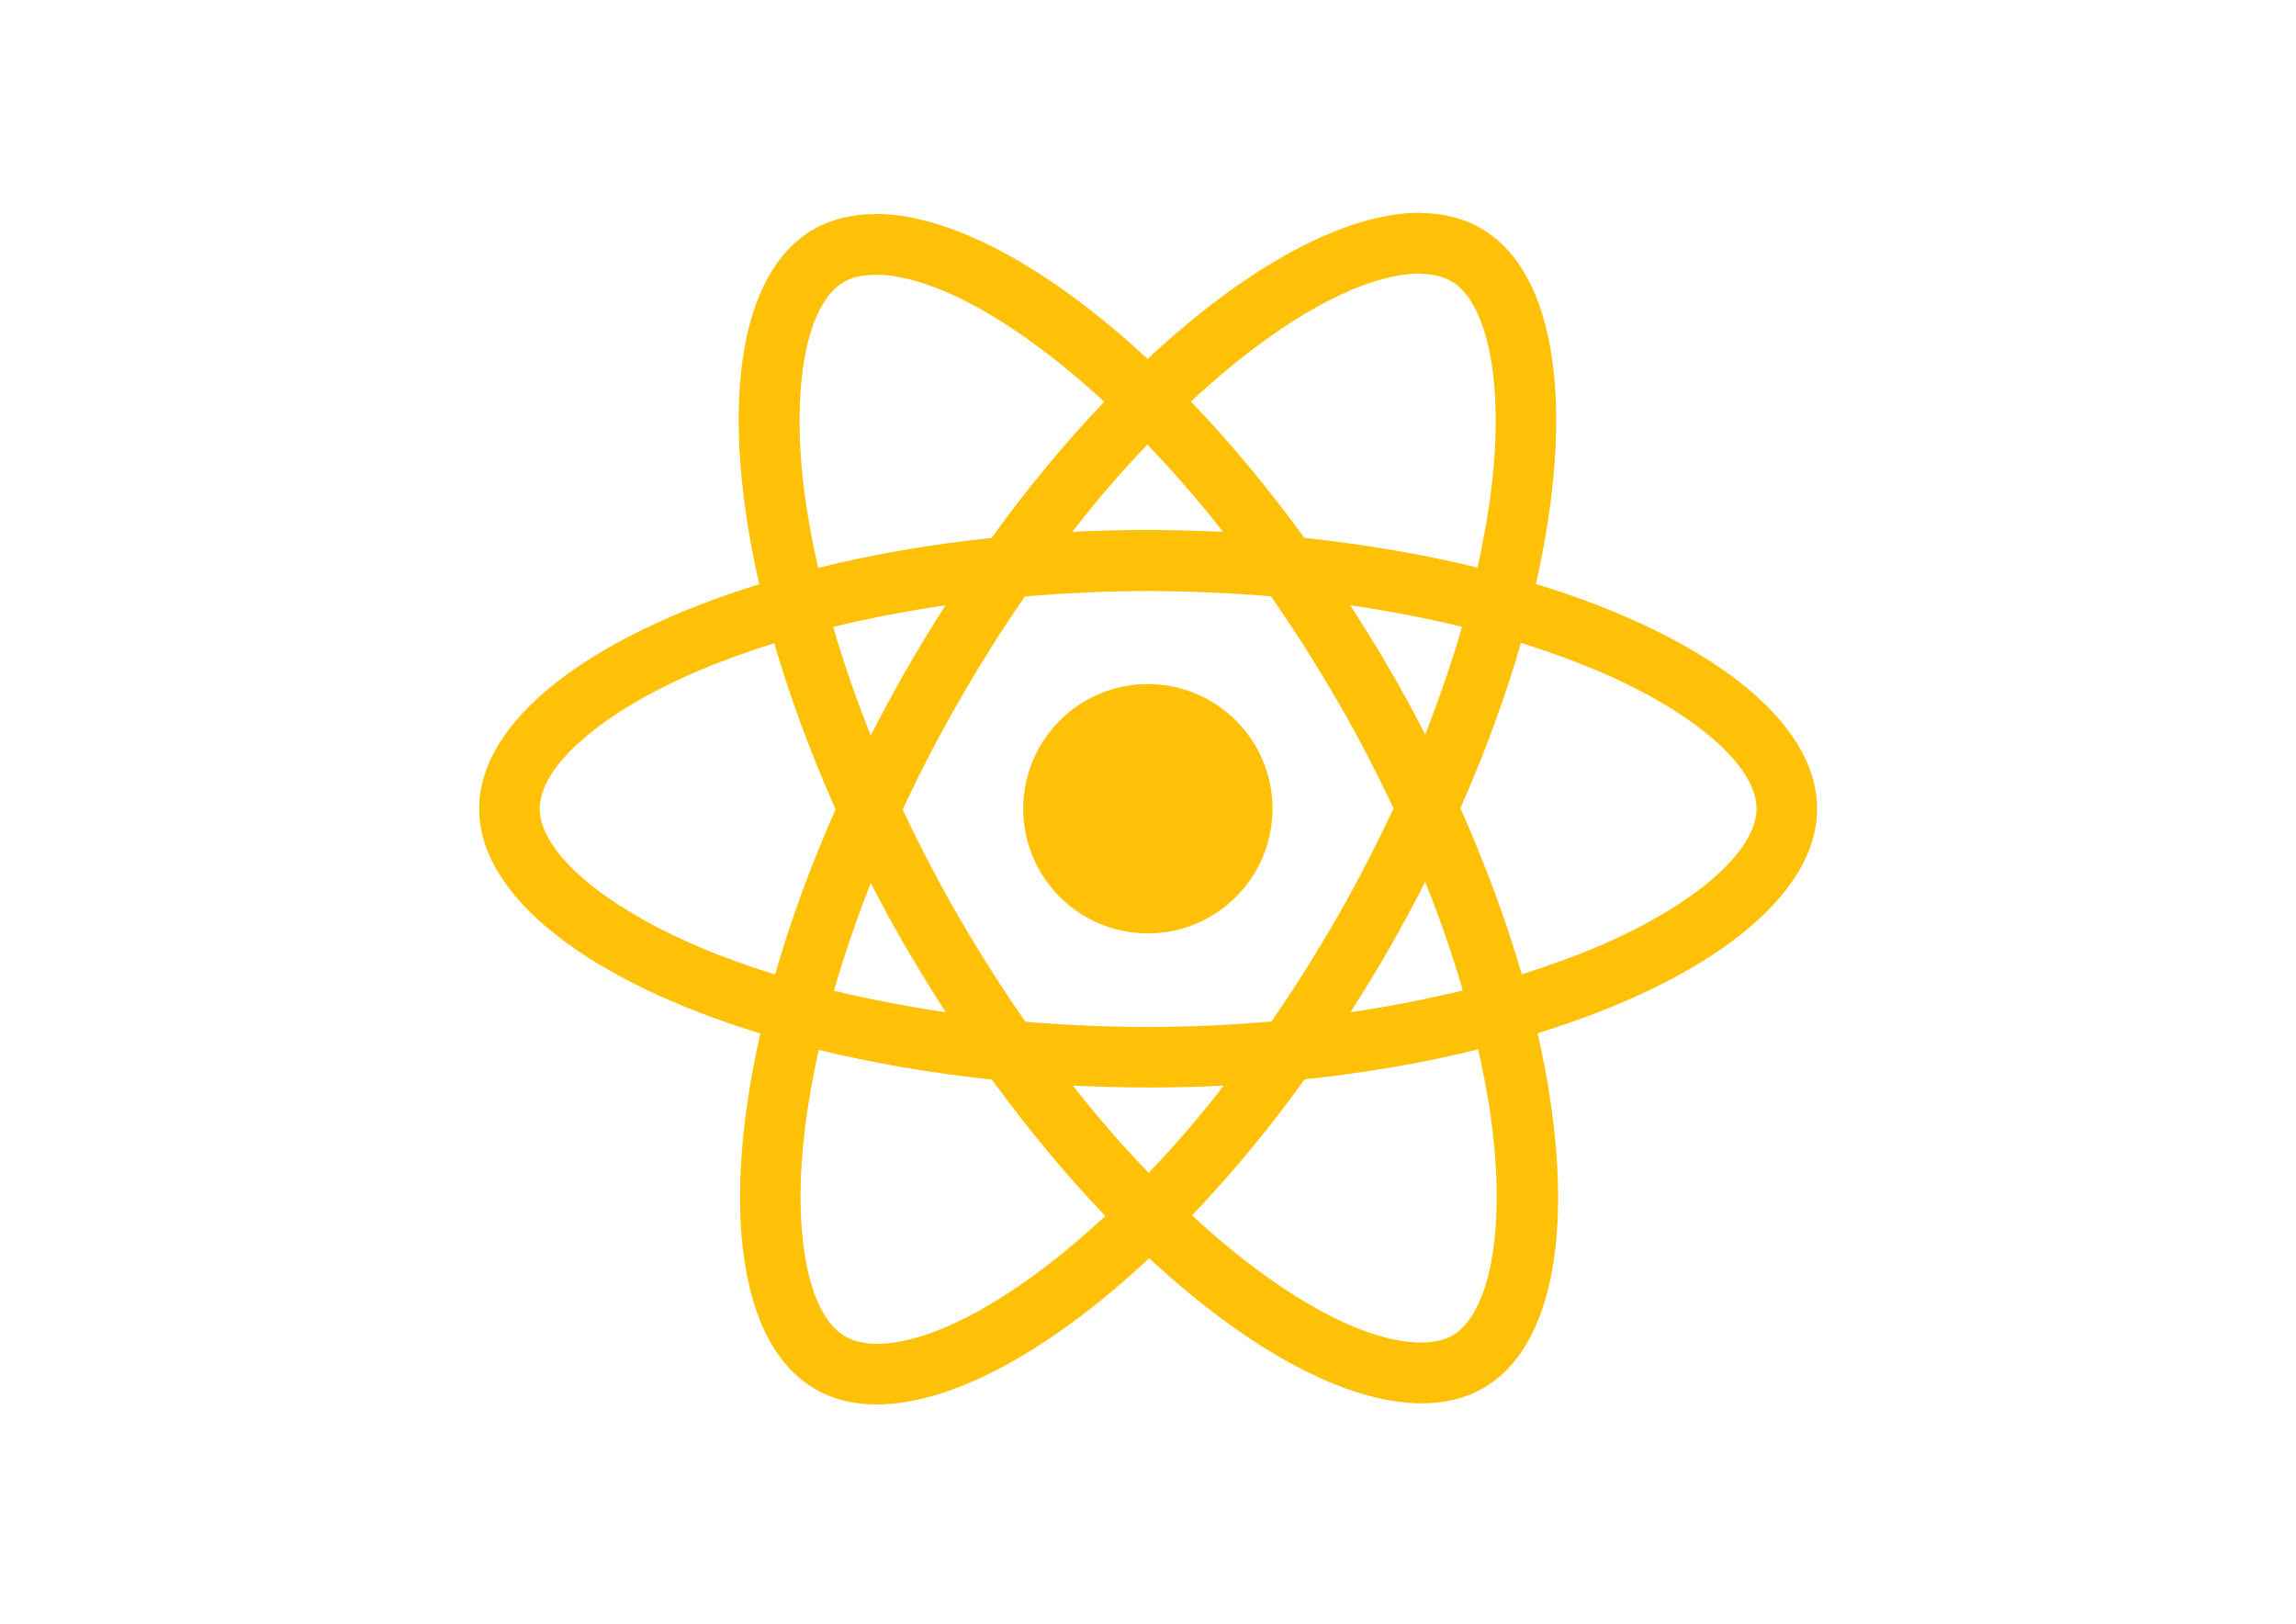
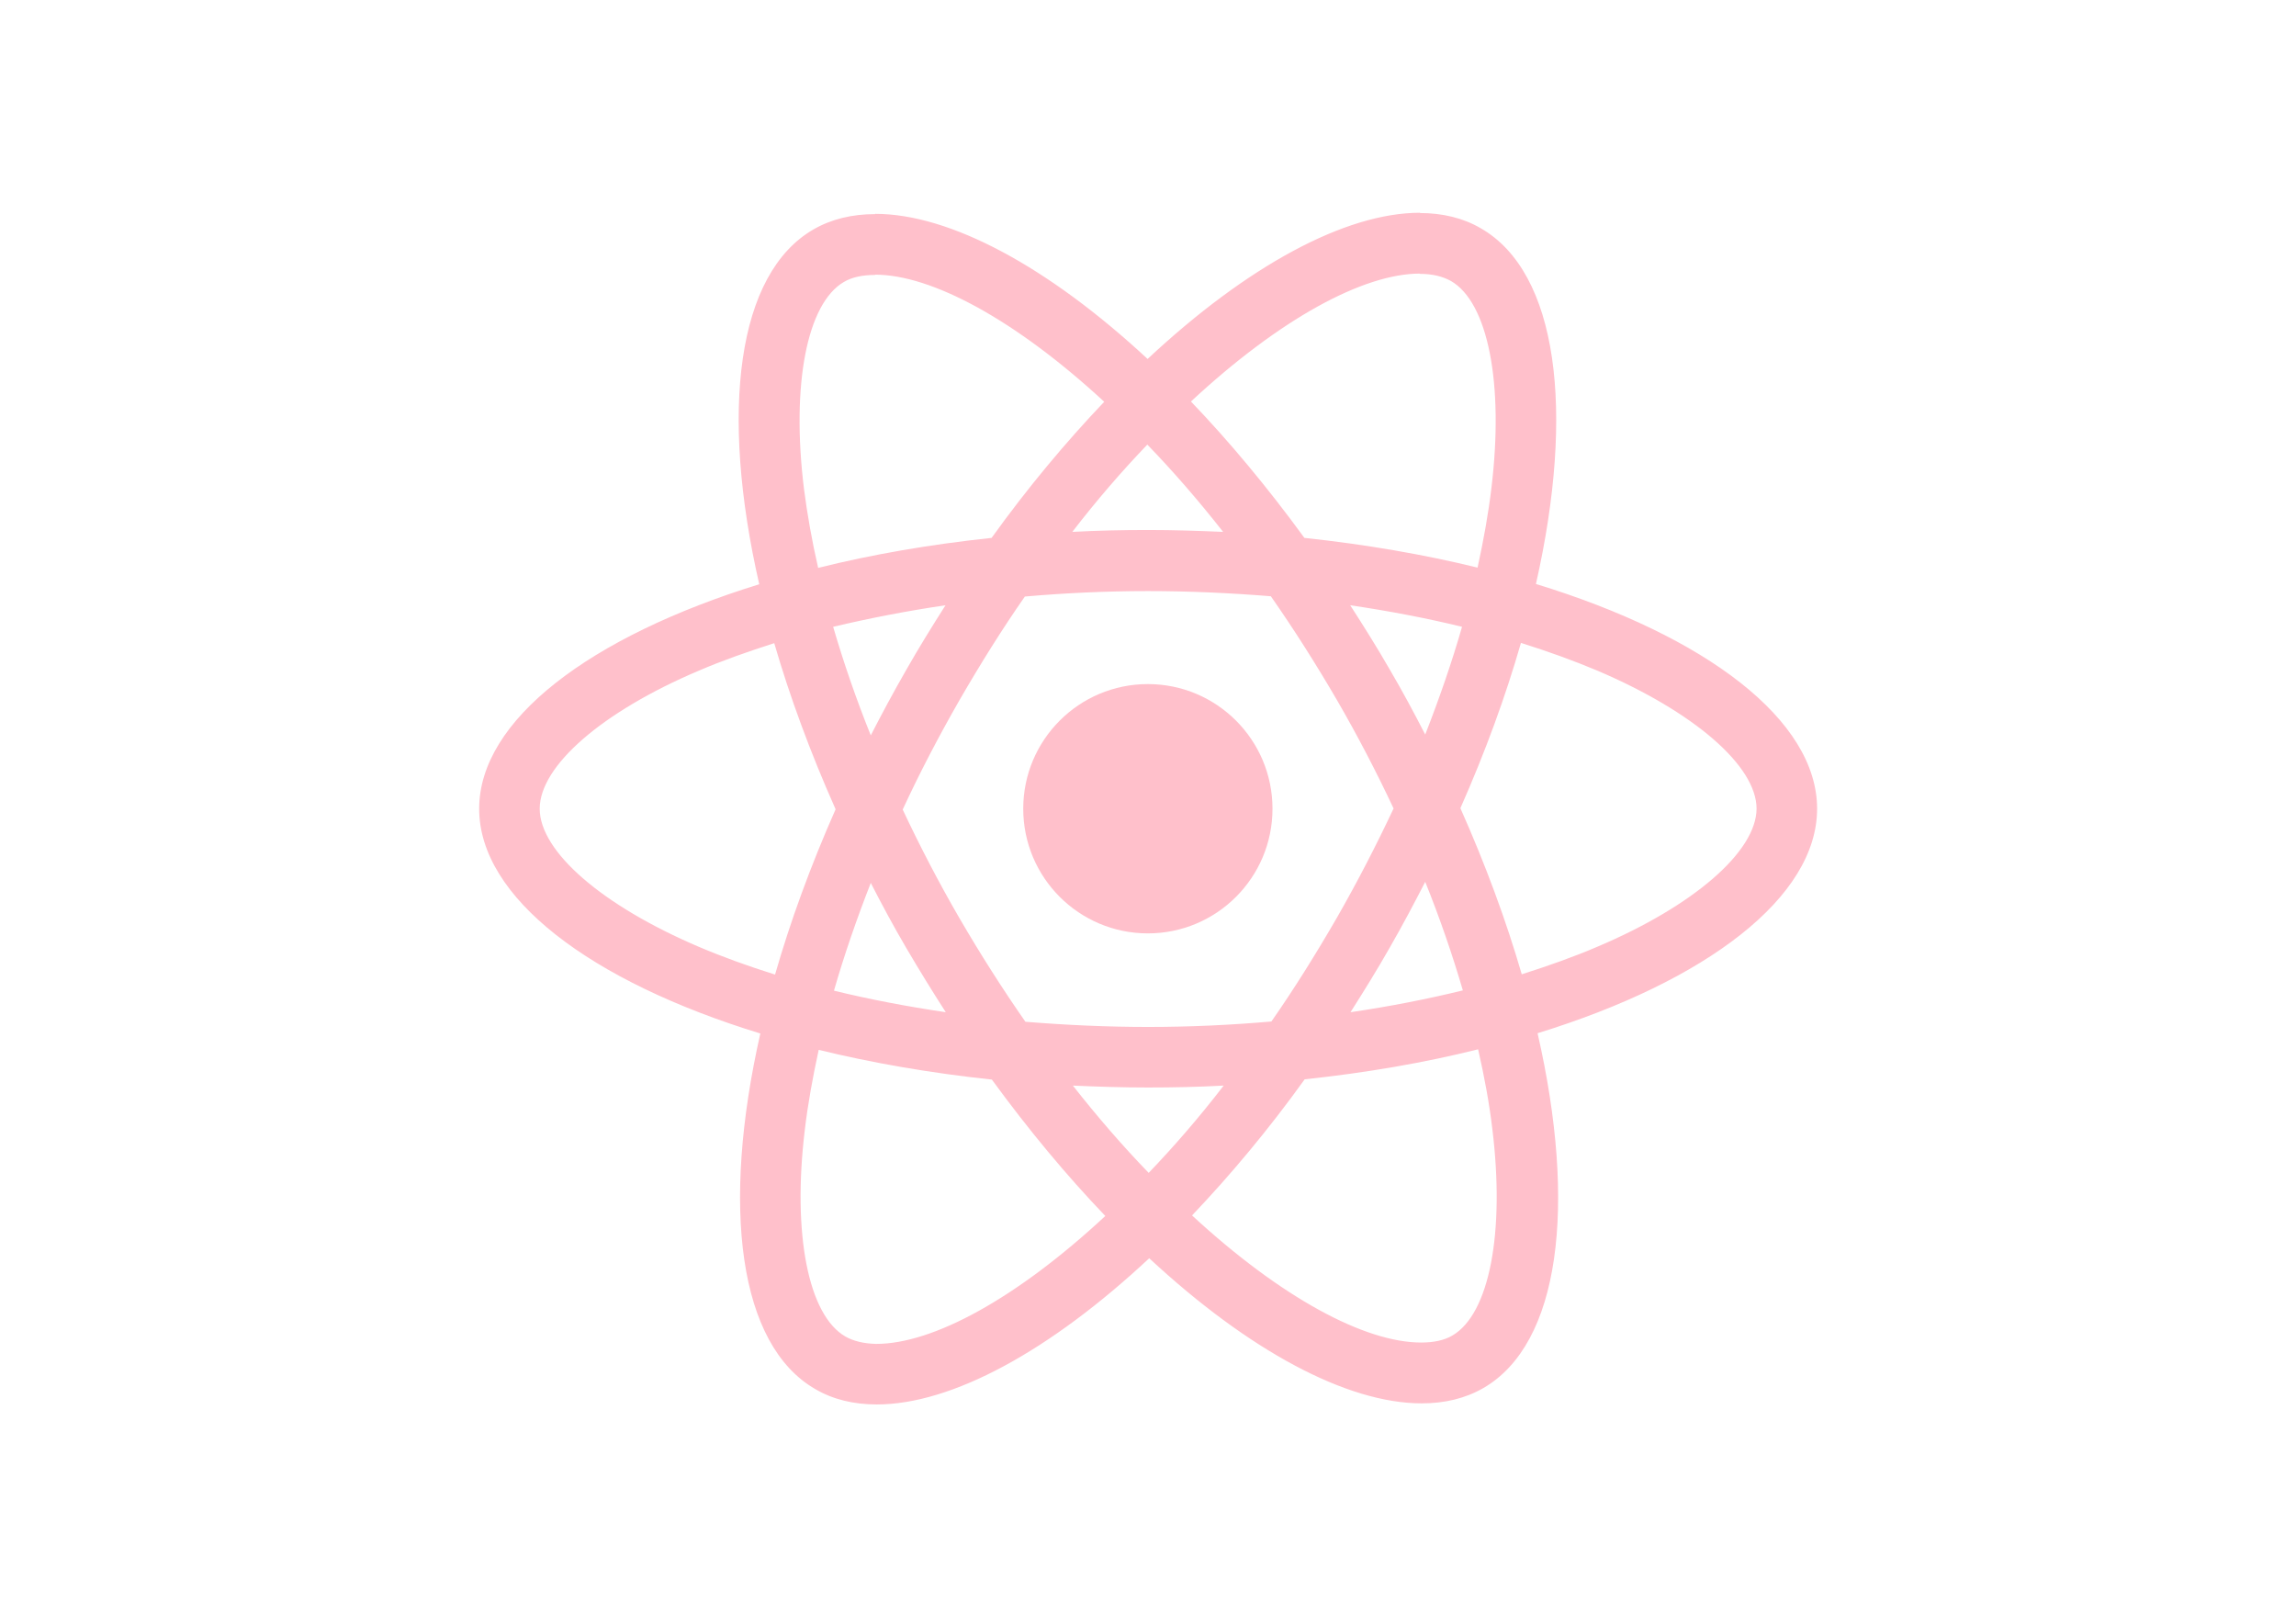
<svg xmlns="http://www.w3.org/2000/svg" viewBox="0 0 841.9 595.3">
-   <g fill="#ffc107">
+   <g fill="rgb(255, 192, 203)">
    <path d="M666.3 296.5c0-32.5-40.7-63.3-103.1-82.4 14.4-63.6 8-114.2-20.2-130.4-6.5-3.8-14.1-5.6-22.4-5.6v22.3c4.6 0 8.3.9 11.4 2.6 13.6 7.8 19.5 37.5 14.9 75.7-1.1 9.4-2.9 19.3-5.1 29.4-19.6-4.8-41-8.5-63.5-10.9-13.5-18.5-27.5-35.3-41.6-50 32.6-30.3 63.2-46.9 84-46.9V78c-27.5 0-63.5 19.6-99.9 53.6-36.4-33.8-72.4-53.2-99.9-53.2v22.3c20.7 0 51.4 16.5 84 46.6-14 14.7-28 31.4-41.3 49.9-22.6 2.4-44 6.1-63.6 11-2.3-10-4-19.7-5.2-29-4.7-38.2 1.1-67.9 14.6-75.8 3-1.8 6.9-2.6 11.5-2.6V78.5c-8.4 0-16 1.8-22.6 5.6-28.1 16.2-34.4 66.7-19.9 130.1-62.2 19.2-102.7 49.9-102.7 82.3 0 32.5 40.7 63.3 103.1 82.4-14.4 63.6-8 114.2 20.2 130.4 6.5 3.8 14.1 5.6 22.5 5.6 27.5 0 63.5-19.6 99.9-53.6 36.4 33.8 72.4 53.2 99.9 53.2 8.4 0 16-1.8 22.6-5.6 28.1-16.2 34.4-66.7 19.9-130.1 62-19.1 102.5-49.9 102.5-82.3zm-130.2-66.7c-3.7 12.9-8.3 26.2-13.5 39.5-4.1-8-8.4-16-13.1-24-4.6-8-9.5-15.8-14.4-23.4 14.2 2.1 27.9 4.7 41 7.9zm-45.8 106.5c-7.8 13.5-15.8 26.3-24.1 38.2-14.9 1.3-30 2-45.2 2-15.1 0-30.2-.7-45-1.9-8.3-11.9-16.4-24.6-24.2-38-7.6-13.1-14.5-26.4-20.8-39.8 6.2-13.4 13.2-26.8 20.7-39.9 7.8-13.5 15.8-26.3 24.1-38.2 14.9-1.3 30-2 45.2-2 15.1 0 30.2.7 45 1.9 8.3 11.9 16.4 24.6 24.2 38 7.6 13.1 14.5 26.4 20.8 39.8-6.3 13.4-13.2 26.8-20.7 39.9zm32.3-13c5.4 13.4 10 26.8 13.8 39.8-13.1 3.2-26.9 5.9-41.2 8 4.9-7.7 9.8-15.6 14.4-23.7 4.6-8 8.9-16.1 13-24.1zM421.2 430c-9.3-9.6-18.6-20.3-27.8-32 9 .4 18.2.7 27.5.7 9.4 0 18.7-.2 27.8-.7-9 11.7-18.3 22.4-27.5 32zm-74.4-58.9c-14.2-2.1-27.9-4.7-41-7.9 3.7-12.9 8.3-26.2 13.5-39.5 4.1 8 8.4 16 13.1 24 4.7 8 9.5 15.8 14.4 23.4zM420.7 163c9.3 9.6 18.6 20.3 27.8 32-9-.4-18.2-.7-27.5-.7-9.4 0-18.7.2-27.8.7 9-11.7 18.3-22.4 27.5-32zm-74 58.9c-4.9 7.7-9.8 15.6-14.4 23.7-4.6 8-8.9 16-13 24-5.4-13.4-10-26.8-13.8-39.8 13.1-3.1 26.9-5.8 41.2-7.9zm-90.5 125.2c-35.4-15.1-58.3-34.9-58.3-50.6 0-15.7 22.9-35.6 58.3-50.6 8.6-3.7 18-7 27.7-10.1 5.7 19.6 13.2 40 22.5 60.9-9.2 20.8-16.6 41.1-22.2 60.6-9.9-3.1-19.3-6.5-28-10.2zM310 490c-13.6-7.8-19.5-37.5-14.9-75.7 1.1-9.4 2.9-19.3 5.1-29.4 19.6 4.8 41 8.5 63.5 10.9 13.5 18.5 27.5 35.3 41.6 50-32.6 30.3-63.2 46.9-84 46.9-4.5-.1-8.3-1-11.3-2.7zm237.2-76.2c4.7 38.2-1.1 67.9-14.6 75.8-3 1.8-6.9 2.6-11.5 2.6-20.7 0-51.4-16.5-84-46.6 14-14.7 28-31.4 41.3-49.9 22.6-2.4 44-6.1 63.6-11 2.3 10.1 4.1 19.8 5.2 29.1zm38.5-66.7c-8.6 3.7-18 7-27.7 10.1-5.7-19.6-13.2-40-22.5-60.9 9.2-20.8 16.6-41.1 22.2-60.6 9.9 3.1 19.3 6.5 28.1 10.2 35.4 15.1 58.3 34.9 58.3 50.6-.1 15.7-23 35.6-58.4 50.6zM320.8 78.4z" />
    <circle cx="420.9" cy="296.5" r="45.7" />
    <path d="M520.5 78.1z" />
  </g>
</svg>
